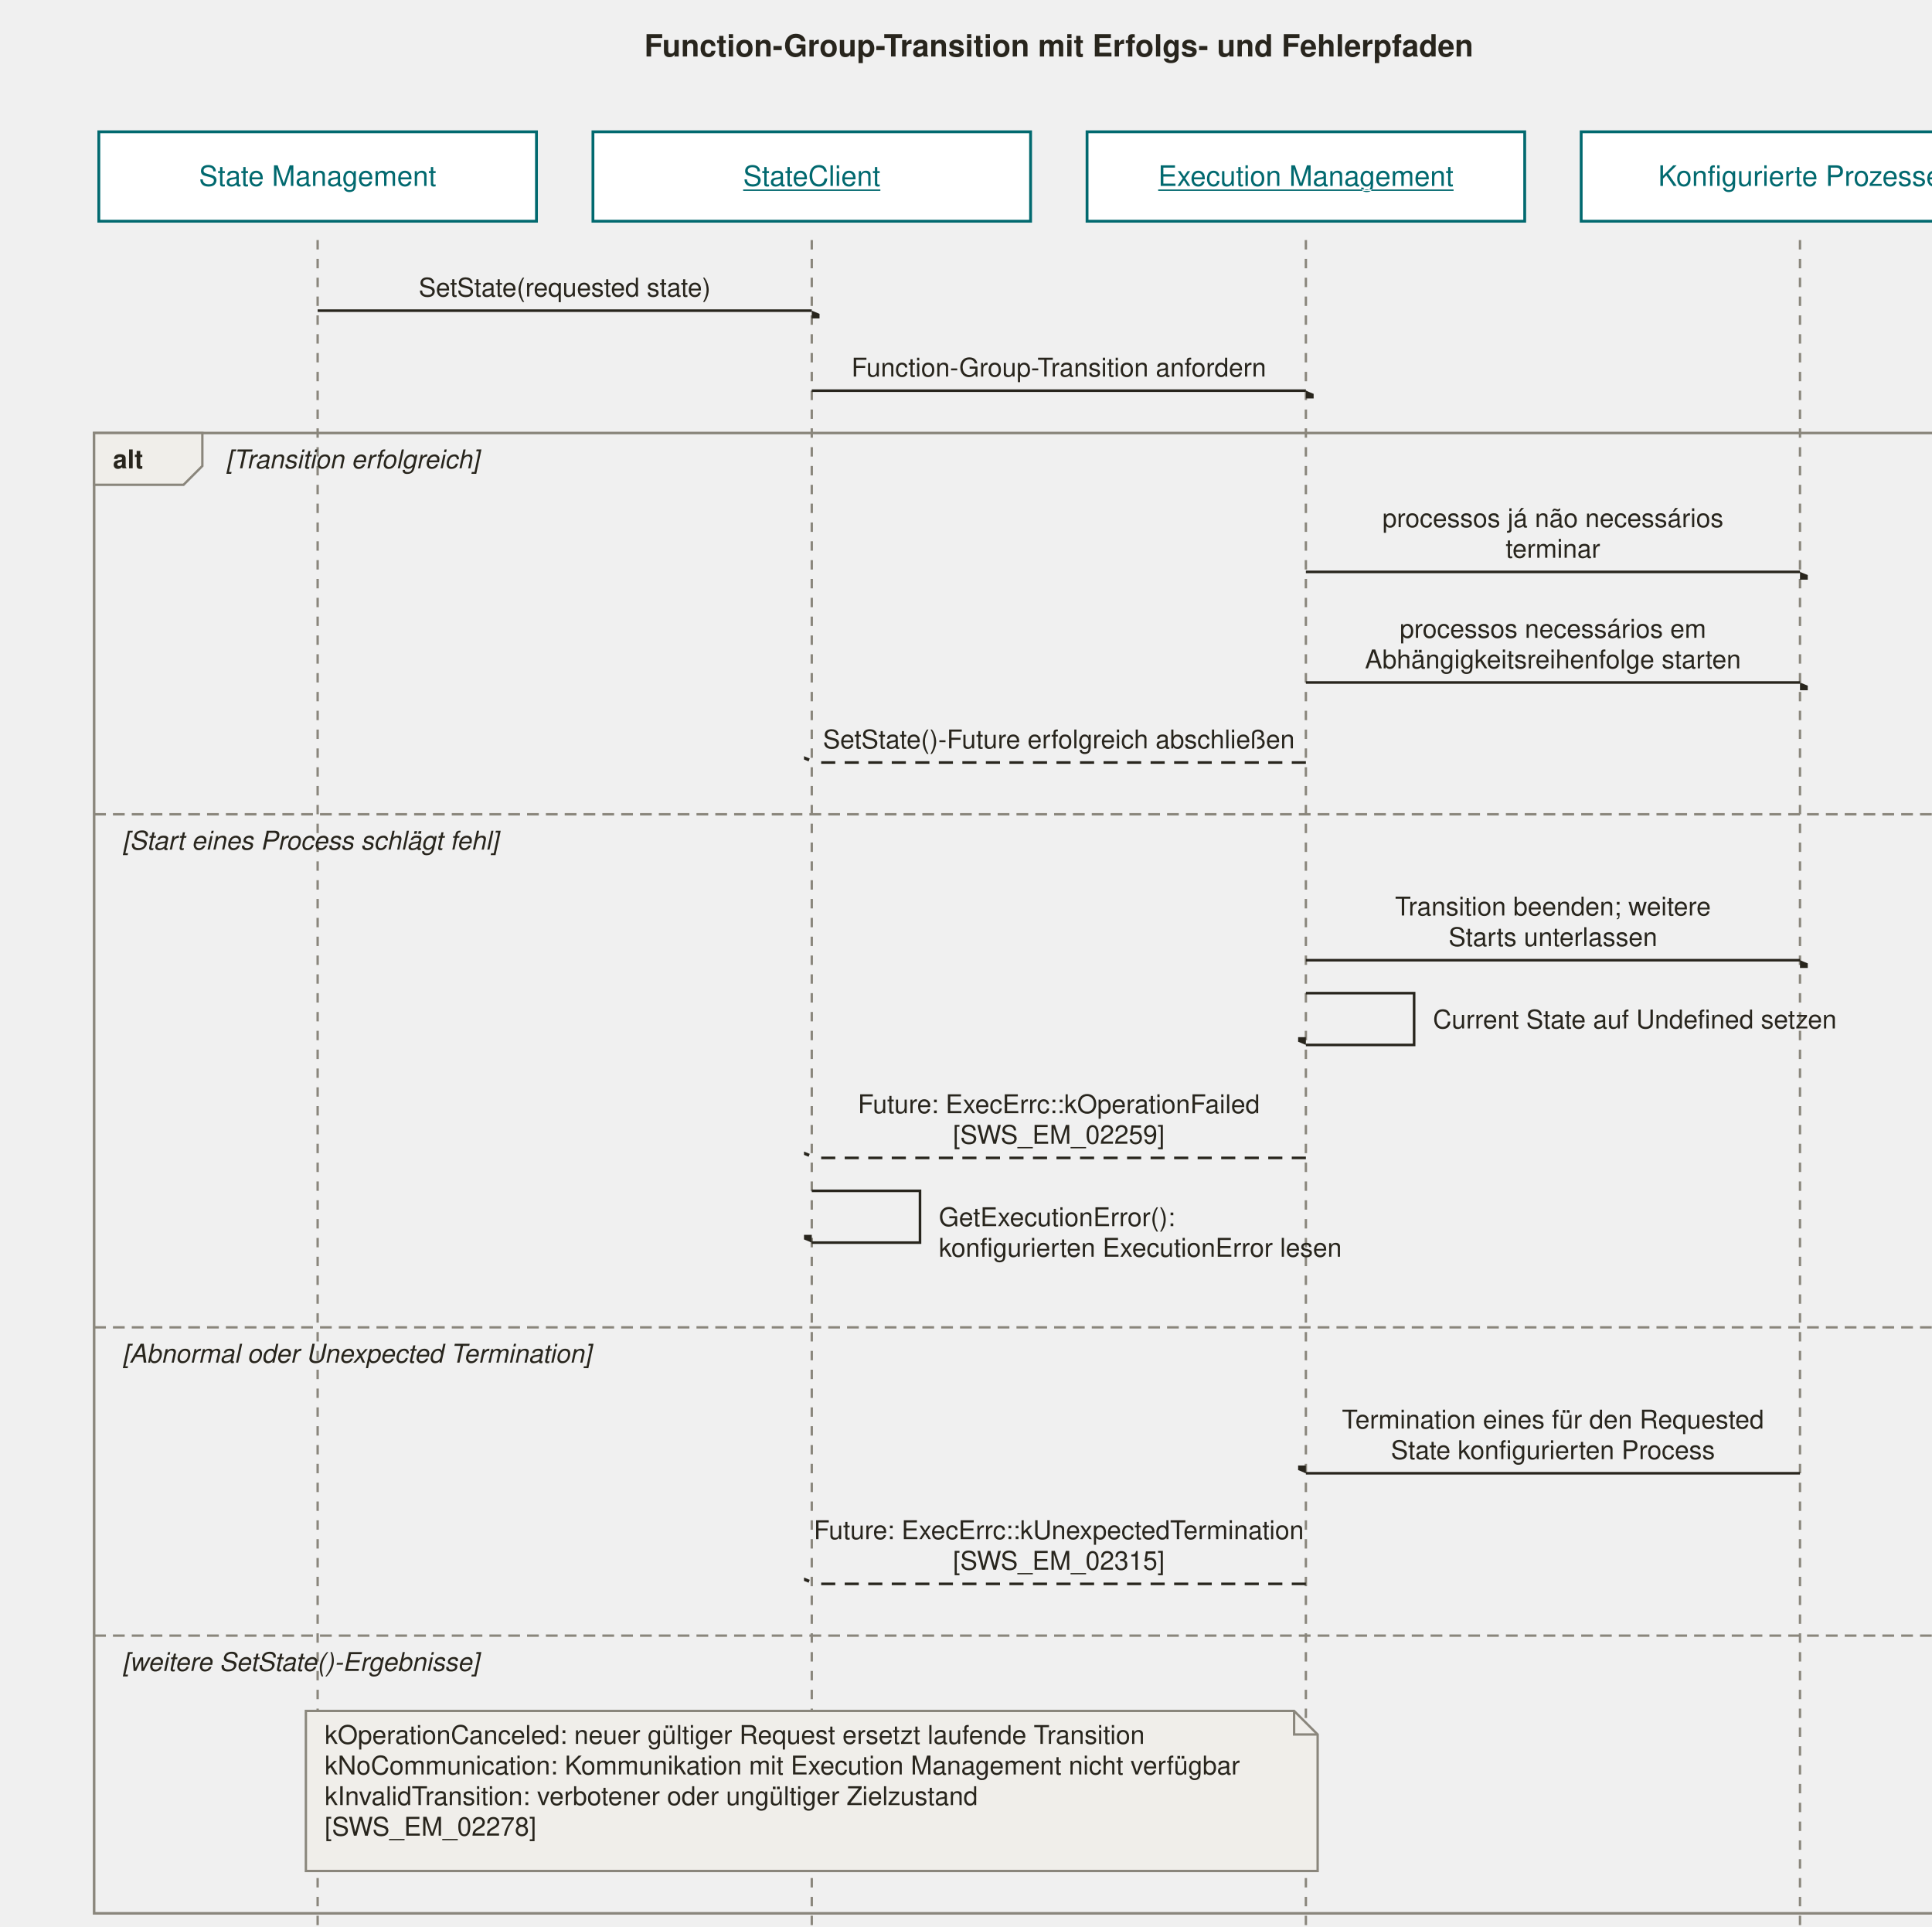
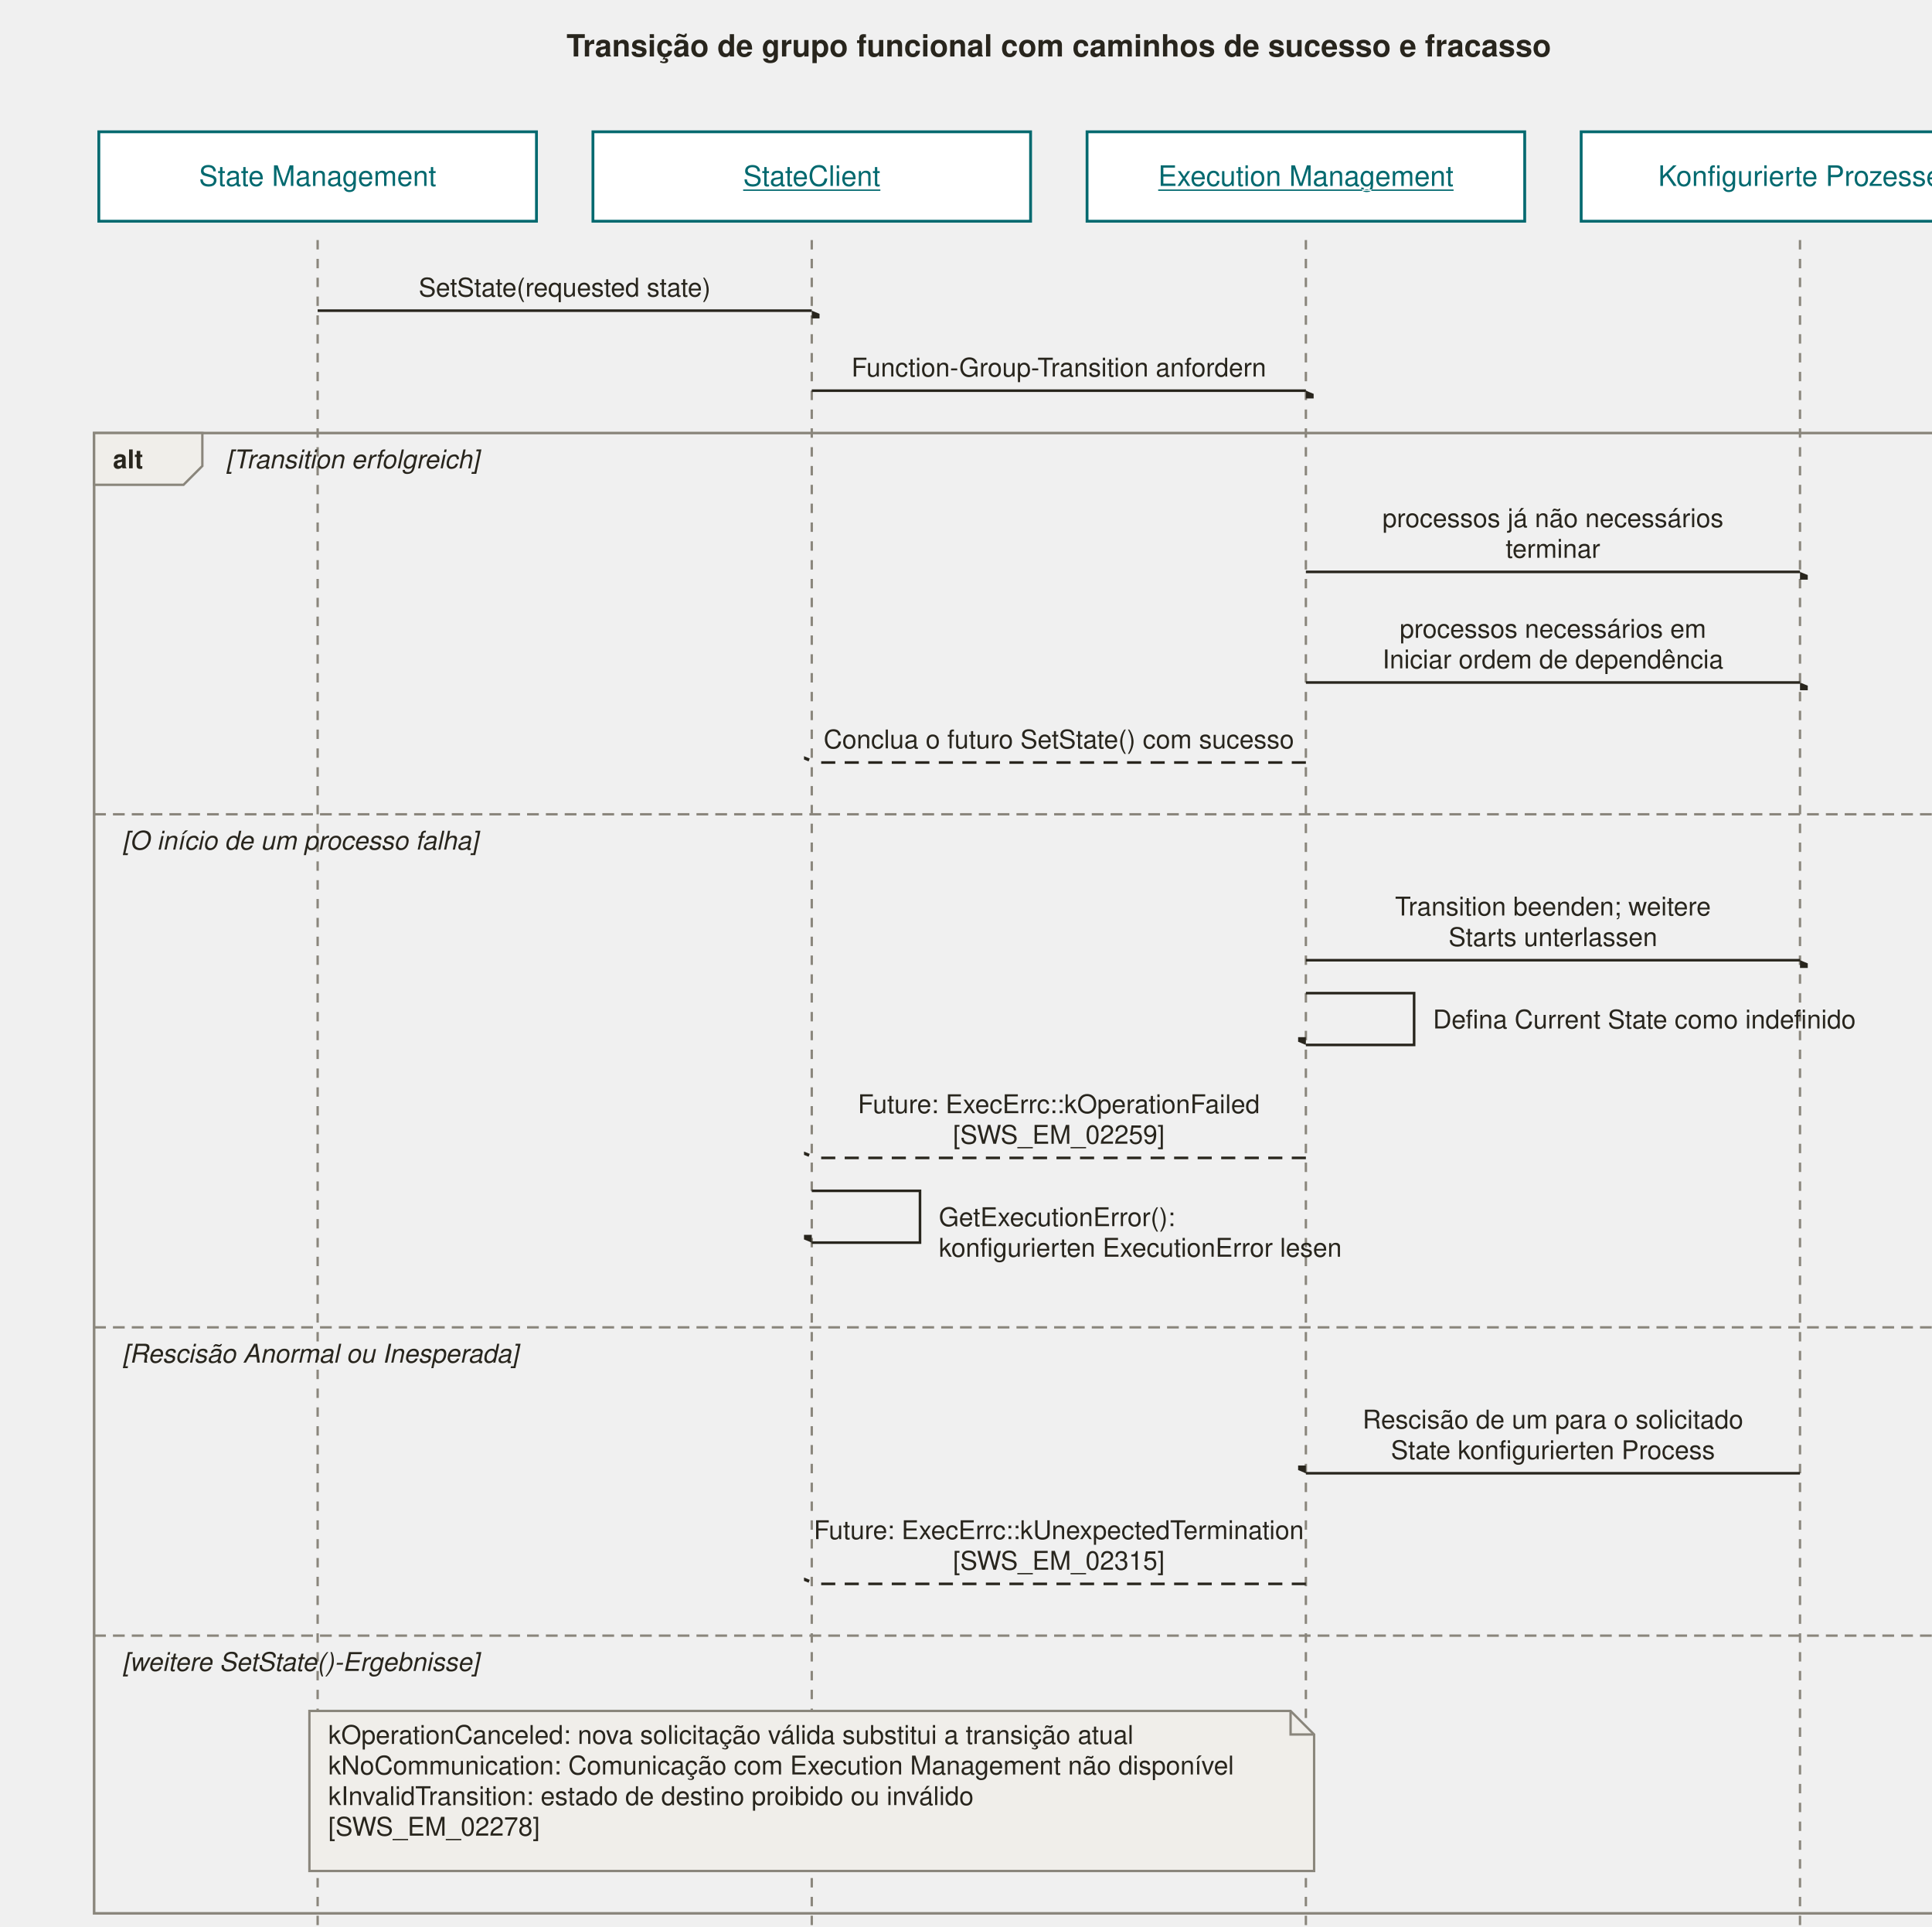
<svg xmlns="http://www.w3.org/2000/svg" viewbox="0 0 900 847" font-family="Helvetica,sans-Serif" style="max-width:900px">
-   <text x="450.0" y="24" text-anchor="middle" font-size="13" font-weight="bold" fill="#28251d">Function-Group-Transition mit Erfolgs- und Fehlerpfaden</text>
+   <text x="450.0" y="24" text-anchor="middle" font-size="13" font-weight="bold" fill="#28251d">Transição de grupo funcional com caminhos de sucesso e fracasso</text>
  <line x1="135" y1="102" x2="135" y2="833" stroke="#8a867c" stroke-dasharray="4,4" stroke-width="1" />
  <line x1="345" y1="102" x2="345" y2="833" stroke="#8a867c" stroke-dasharray="4,4" stroke-width="1" />
  <line x1="555" y1="102" x2="555" y2="833" stroke="#8a867c" stroke-dasharray="4,4" stroke-width="1" />
  <line x1="765" y1="102" x2="765" y2="833" stroke="#8a867c" stroke-dasharray="4,4" stroke-width="1" />
  <rect x="42" y="56" width="186" height="38" fill="#ffffff" stroke="#01696f" stroke-width="1.2" />
  <text x="135" y="79.0" text-anchor="middle" font-size="12" fill="#01696f">State Management</text>
  <a class="vis-internal" href="../classes/cl_ara_exec_StateClient_276b21.html">
    <rect x="252" y="56" width="186" height="38" fill="#ffffff" stroke="#01696f" stroke-width="1.2" />
    <text x="345" y="79.0" text-anchor="middle" font-size="12" fill="#01696f" text-decoration="underline">StateClient</text>
  </a>
  <a class="vis-app" href="../modules/exec.html">
    <rect x="462" y="56" width="186" height="38" fill="#ffffff" stroke="#01696f" stroke-width="1.2" />
    <text x="555" y="79.0" text-anchor="middle" font-size="12" fill="#01696f" text-decoration="underline">Execution Management</text>
  </a>
  <rect x="672" y="56" width="186" height="38" fill="#ffffff" stroke="#01696f" stroke-width="1.2" />
  <text x="765" y="79.0" text-anchor="middle" font-size="12" fill="#01696f">Konfigurierte Prozesse</text>
  <defs>
    <marker id="arrF" markerwidth="11" markerheight="9" refx="10" refy="4.5" orient="auto">
      <polygon points="0 0, 11 4.5, 0 9" fill="#28251d" />
    </marker>
    <marker id="arrO" markerwidth="12" markerheight="10" refx="11" refy="5" orient="auto">
      <polyline points="1 1, 11 5, 1 9" fill="none" stroke="#28251d" stroke-width="1.2" />
    </marker>
  </defs>
  <rect x="40" y="184" width="820" height="629" fill="none" stroke="#8a867c" stroke-width="1.1" />
  <text x="240.0" y="126" text-anchor="middle" font-size="11" fill="#28251d">SetState(requested state)</text>
  <line x1="135" y1="132" x2="345" y2="132" stroke="#28251d" stroke-width="1.1" marker-end="url(#arrF)" />
  <text x="450.0" y="160" text-anchor="middle" font-size="11" fill="#28251d">Function-Group-Transition anfordern</text>
  <line x1="345" y1="166" x2="555" y2="166" stroke="#28251d" stroke-width="1.1" marker-end="url(#arrF)" />
  <path d="M 40 184 h 46 v 14 l -8 8 h -38 z" fill="#f0eeea" stroke="#8a867c" stroke-width="1" />
  <text x="48" y="199" font-size="11" font-weight="bold" fill="#28251d">alt</text>
  <text x="96" y="199" font-size="11" font-style="italic" fill="#28251d">[Transition erfolgreich]</text>
  <text x="660.0" y="224" text-anchor="middle" font-size="11" fill="#28251d">processos já não necessários</text>
  <text x="660.0" y="237" text-anchor="middle" font-size="11" fill="#28251d">terminar</text>
  <line x1="555" y1="243" x2="765" y2="243" stroke="#28251d" stroke-width="1.1" marker-end="url(#arrF)" />
  <text x="660.0" y="271" text-anchor="middle" font-size="11" fill="#28251d">processos necessários em</text>
-   <text x="660.0" y="284" text-anchor="middle" font-size="11" fill="#28251d">Abhängigkeitsreihenfolge starten</text>
+   <text x="660.0" y="284" text-anchor="middle" font-size="11" fill="#28251d">Iniciar ordem de dependência</text>
  <line x1="555" y1="290" x2="765" y2="290" stroke="#28251d" stroke-width="1.1" marker-end="url(#arrF)" />
-   <text x="450.0" y="318" text-anchor="middle" font-size="11" fill="#28251d">SetState()-Future erfolgreich abschließen</text>
+   <text x="450.0" y="318" text-anchor="middle" font-size="11" fill="#28251d">Conclua o futuro SetState() com sucesso</text>
  <line x1="555" y1="324" x2="345" y2="324" stroke="#28251d" stroke-width="1.1" stroke-dasharray="6,4" marker-end="url(#arrO)" />
  <line x1="40" y1="346" x2="860" y2="346" stroke="#8a867c" stroke-width="1" stroke-dasharray="5,3" />
-   <text x="52" y="361" font-size="11" font-style="italic" fill="#28251d">[Start eines Process schlägt fehl]</text>
+   <text x="52" y="361" font-size="11" font-style="italic" fill="#28251d">[O início de um processo falha]</text>
  <text x="660.0" y="389" text-anchor="middle" font-size="11" fill="#28251d">Transition beenden; weitere</text>
  <text x="660.0" y="402" text-anchor="middle" font-size="11" fill="#28251d">Starts unterlassen</text>
  <line x1="555" y1="408" x2="765" y2="408" stroke="#28251d" stroke-width="1.1" marker-end="url(#arrF)" />
  <path d="M 555 422 h 46 v 22 h -46" fill="none" stroke="#28251d" stroke-width="1.1" marker-end="url(#arrF)" />
-   <text x="609" y="437" text-anchor="start" font-size="11" fill="#28251d">Current State auf Undefined setzen</text>
+   <text x="609" y="437" text-anchor="start" font-size="11" fill="#28251d">Defina Current State como indefinido</text>
  <text x="450.0" y="473" text-anchor="middle" font-size="11" fill="#28251d">Future: ExecErrc::kOperationFailed</text>
  <text x="450.0" y="486" text-anchor="middle" font-size="11" fill="#28251d">[SWS_EM_02259]</text>
  <line x1="555" y1="492" x2="345" y2="492" stroke="#28251d" stroke-width="1.1" stroke-dasharray="6,4" marker-end="url(#arrO)" />
  <path d="M 345 506 h 46 v 22 h -46" fill="none" stroke="#28251d" stroke-width="1.1" marker-end="url(#arrF)" />
  <text x="399" y="521" text-anchor="start" font-size="11" fill="#28251d">GetExecutionError():</text>
  <text x="399" y="534" text-anchor="start" font-size="11" fill="#28251d">konfigurierten ExecutionError lesen</text>
  <line x1="40" y1="564" x2="860" y2="564" stroke="#8a867c" stroke-width="1" stroke-dasharray="5,3" />
-   <text x="52" y="579" font-size="11" font-style="italic" fill="#28251d">[Abnormal oder Unexpected Termination]</text>
-   <text x="660.0" y="607" text-anchor="middle" font-size="11" fill="#28251d">Termination eines für den Requested</text>
+   <text x="52" y="579" font-size="11" font-style="italic" fill="#28251d">[Rescisão Anormal ou Inesperada]</text>
+   <text x="660.0" y="607" text-anchor="middle" font-size="11" fill="#28251d">Rescisão de um para o solicitado</text>
  <text x="660.0" y="620" text-anchor="middle" font-size="11" fill="#28251d">State konfigurierten Process</text>
  <line x1="765" y1="626" x2="555" y2="626" stroke="#28251d" stroke-width="1.1" marker-end="url(#arrF)" />
  <text x="450.0" y="654" text-anchor="middle" font-size="11" fill="#28251d">Future: ExecErrc::kUnexpectedTermination</text>
  <text x="450.0" y="667" text-anchor="middle" font-size="11" fill="#28251d">[SWS_EM_02315]</text>
  <line x1="555" y1="673" x2="345" y2="673" stroke="#28251d" stroke-width="1.1" stroke-dasharray="6,4" marker-end="url(#arrO)" />
  <line x1="40" y1="695" x2="860" y2="695" stroke="#8a867c" stroke-width="1" stroke-dasharray="5,3" />
  <text x="52" y="710" font-size="11" font-style="italic" fill="#28251d">[weitere SetState()-Ergebnisse]</text>
-   <path d="M 130.0 727 h 420 l 10 10 v 58 h -430 z" fill="#f0eeea" stroke="#8a867c" stroke-width="1" />
-   <path d="M 550.0 727 v 10 h 10" fill="none" stroke="#8a867c" stroke-width="1" />
-   <text x="138.0" y="741" font-size="11" fill="#28251d">kOperationCanceled: neuer gültiger Request ersetzt laufende Transition</text>
-   <text x="138.0" y="754" font-size="11" fill="#28251d">kNoCommunication: Kommunikation mit Execution Management nicht verfügbar</text>
-   <text x="138.0" y="767" font-size="11" fill="#28251d">kInvalidTransition: verbotener oder ungültiger Zielzustand</text>
-   <text x="138.0" y="780" font-size="11" fill="#28251d">[SWS_EM_02278]</text>
+   <path d="M 131.5 727 h 417 l 10 10 v 58 h -427 z" fill="#f0eeea" stroke="#8a867c" stroke-width="1" />
+   <path d="M 548.5 727 v 10 h 10" fill="none" stroke="#8a867c" stroke-width="1" />
+   <text x="139.5" y="741" font-size="11" fill="#28251d">kOperationCanceled: nova solicitação válida substitui a transição atual</text>
+   <text x="139.5" y="754" font-size="11" fill="#28251d">kNoCommunication: Comunicação com Execution Management não disponível</text>
+   <text x="139.5" y="767" font-size="11" fill="#28251d">kInvalidTransition: estado de destino proibido ou inválido</text>
+   <text x="139.5" y="780" font-size="11" fill="#28251d">[SWS_EM_02278]</text>
</svg>
